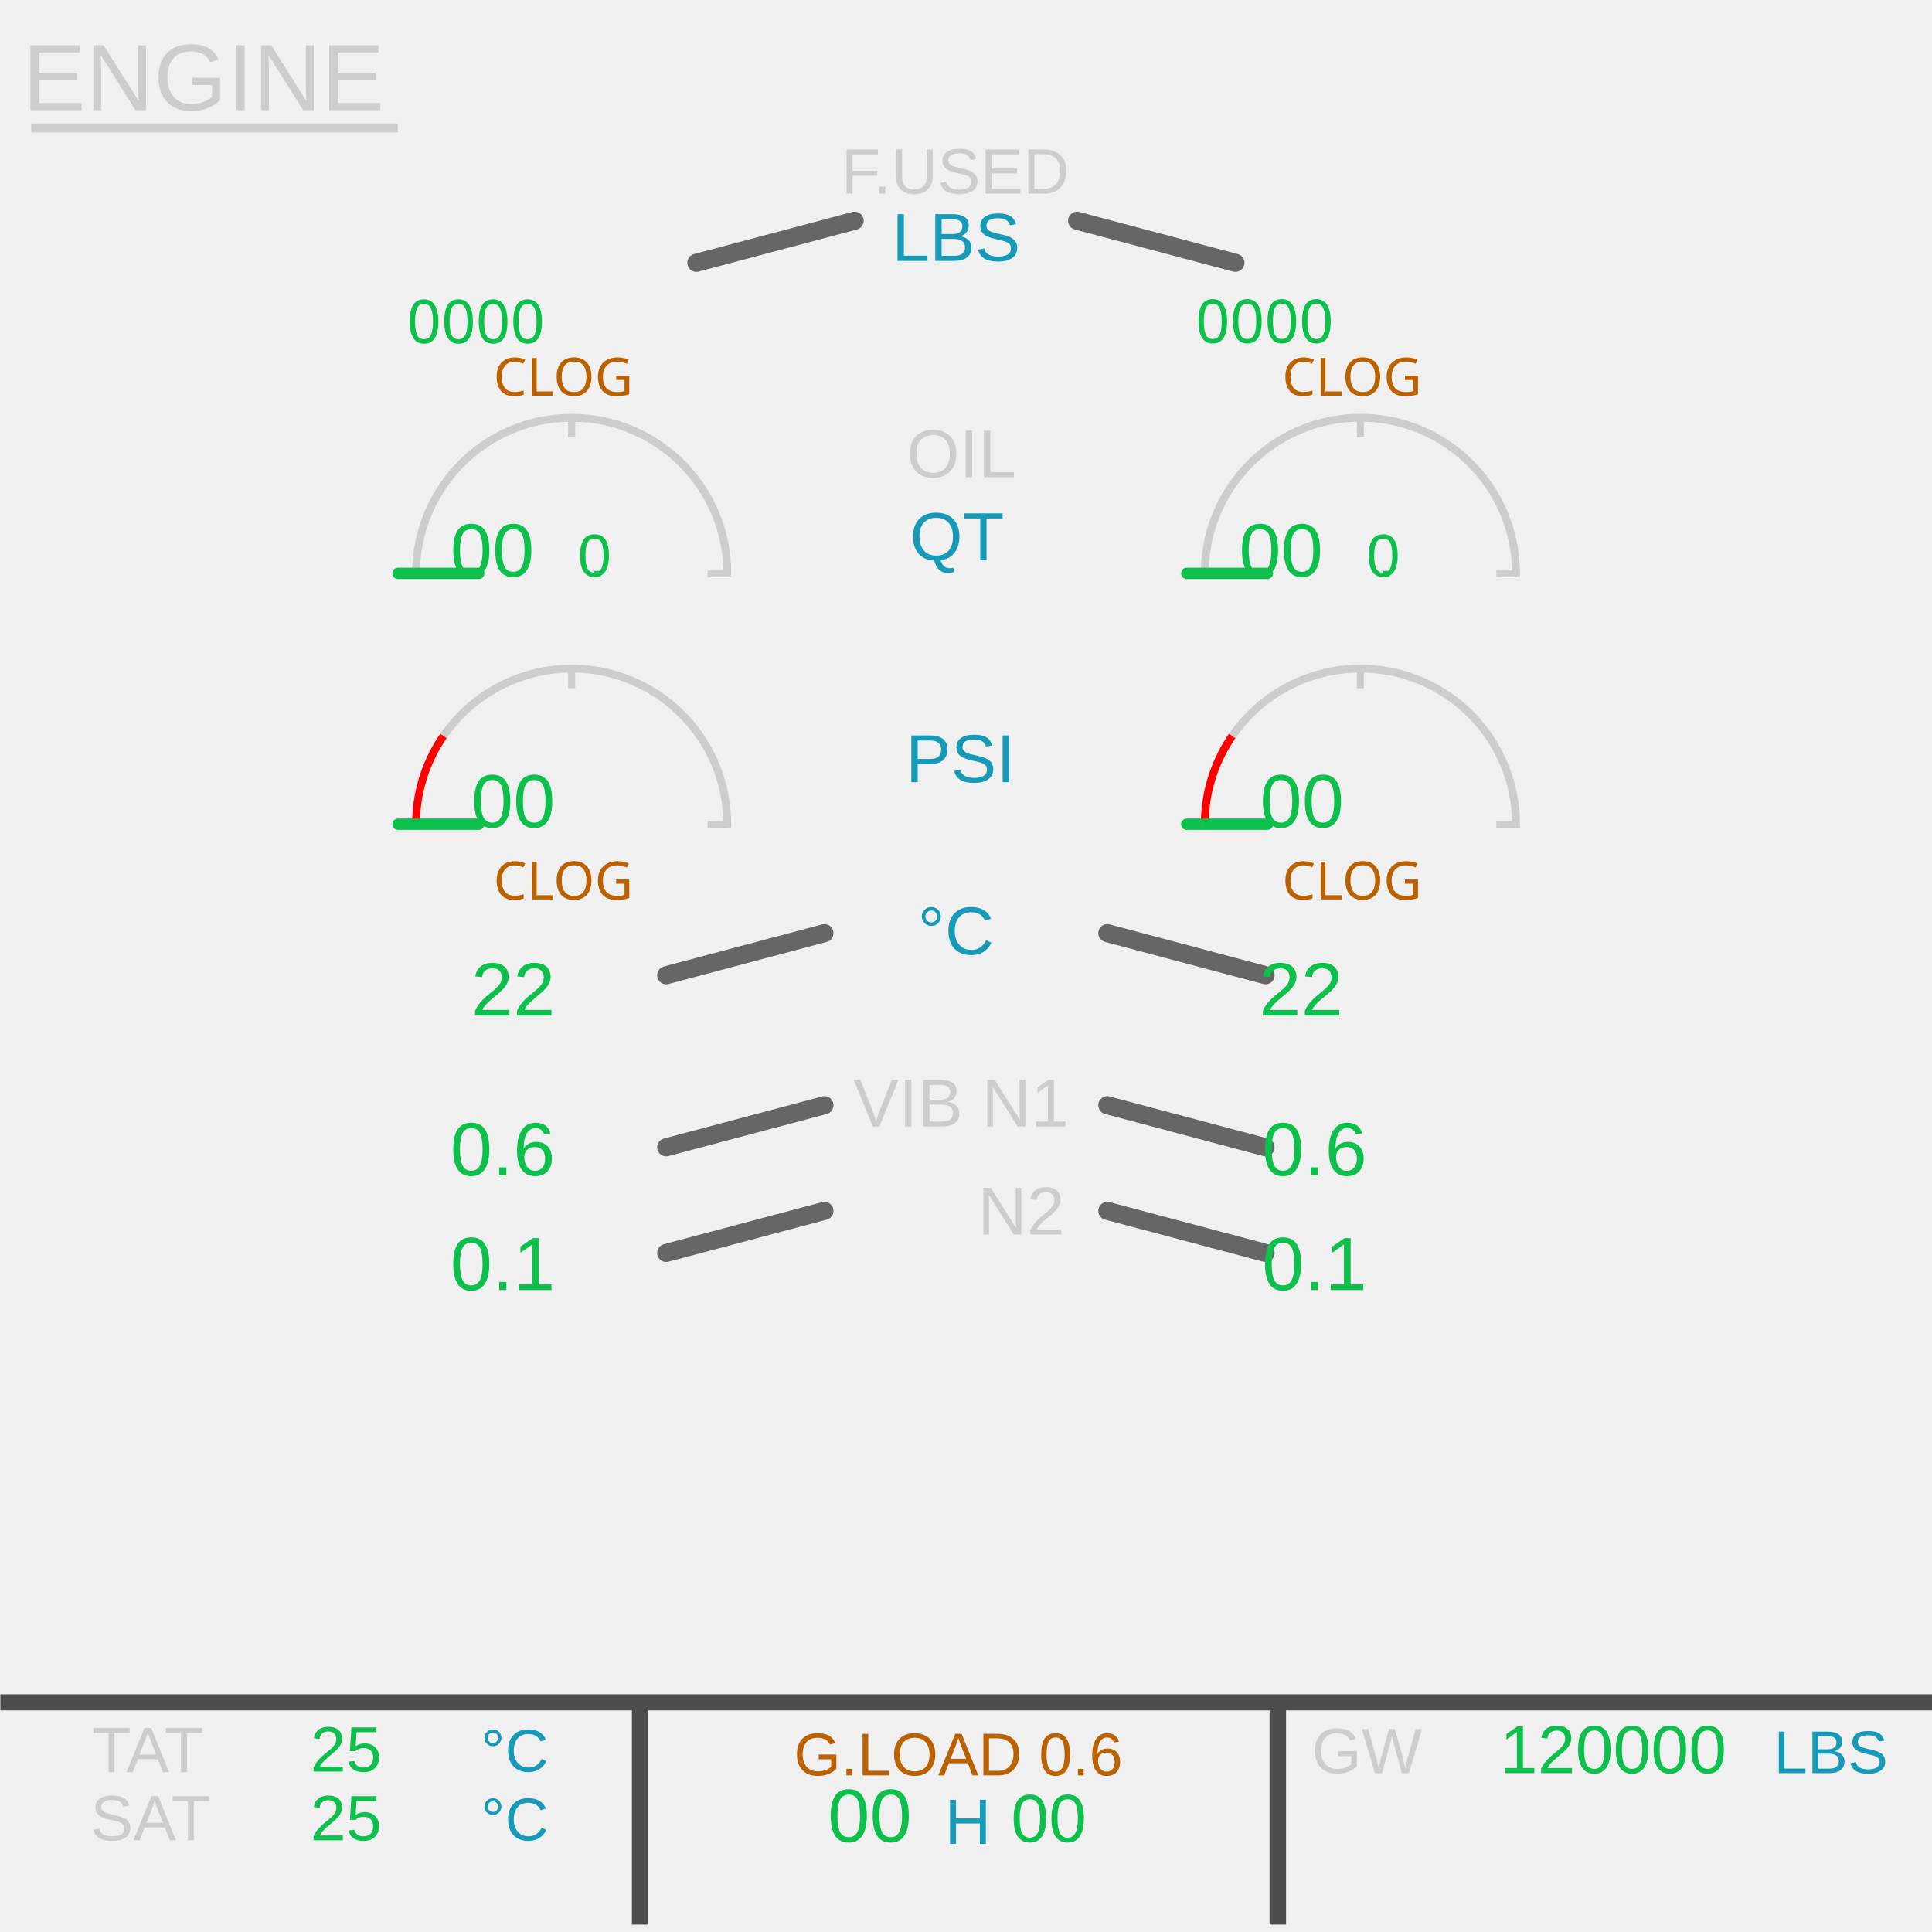
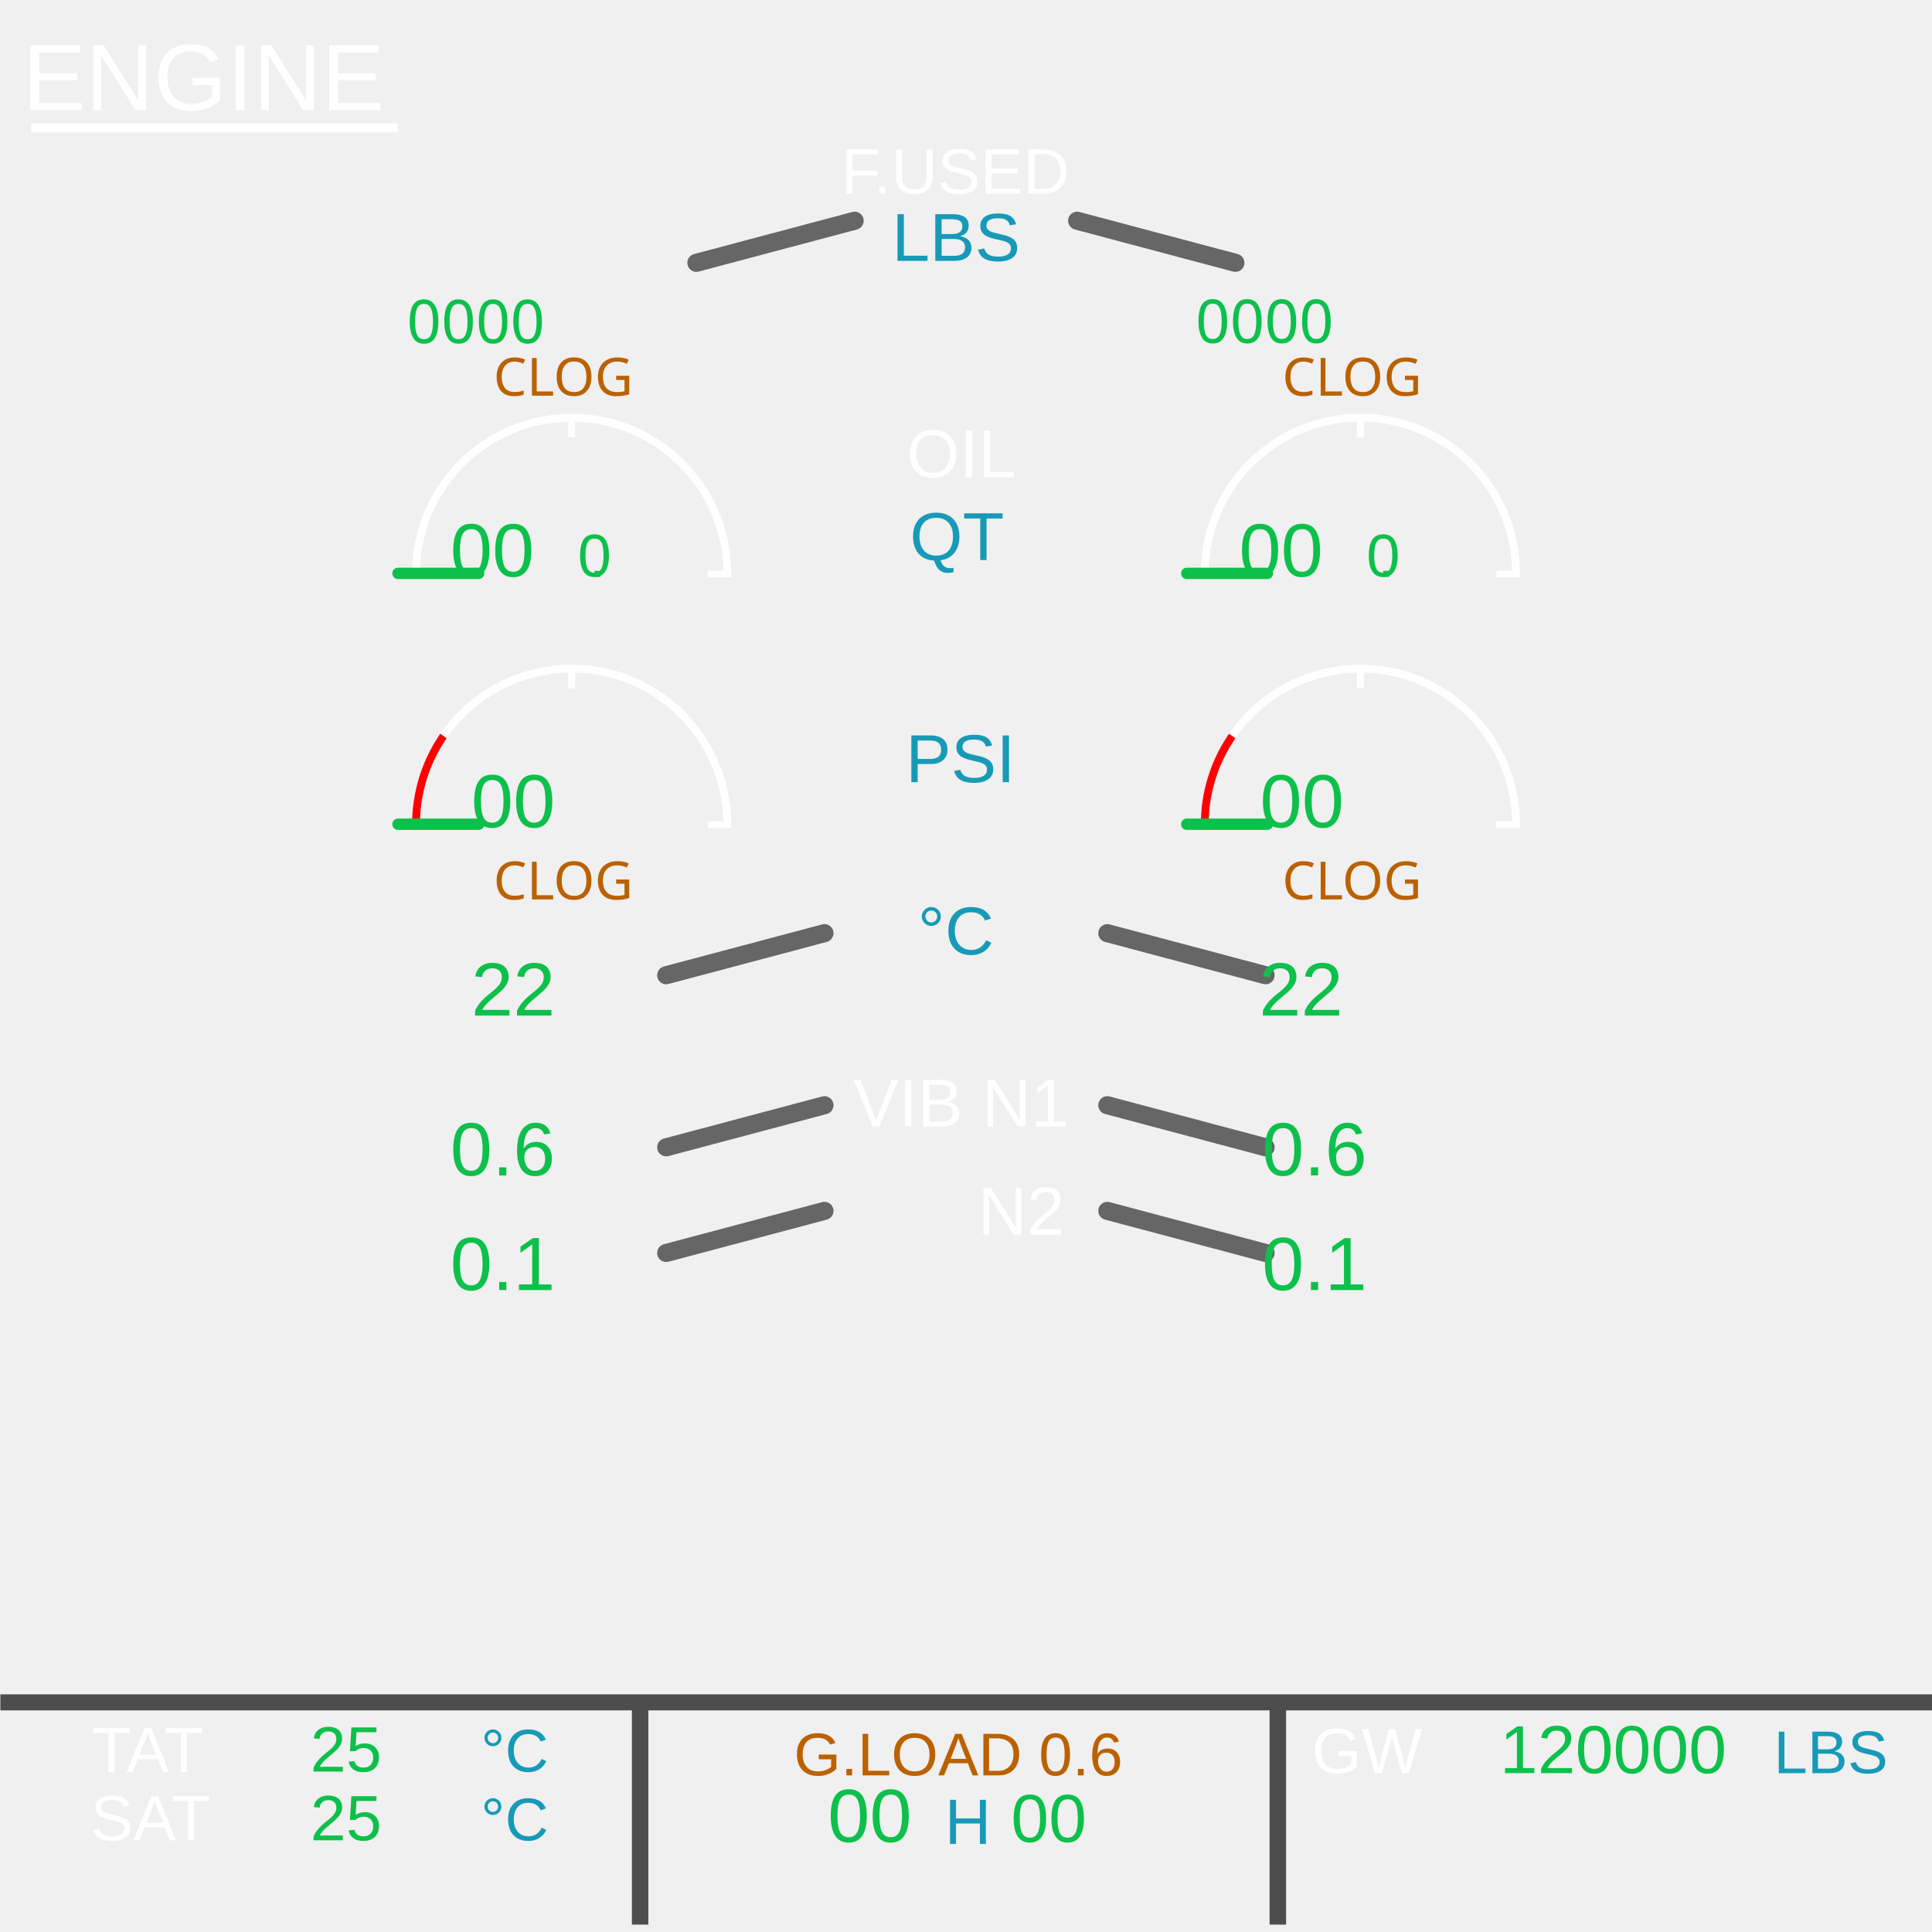
<svg xmlns="http://www.w3.org/2000/svg" width="1024pt" height="1024pt" viewBox="0 0 1024 1024" version="1.1" id="svg2">
  <defs id="defs373" />
  <g id="g913">
    <rect y="898.036" x="0.192" height="8.497" width="1023.902" id="rect3952" style="fill:#4d4d4d;fill-opacity:1" />
    <rect y="902.733" x="334.912" height="117.34" width="8.725" id="rect3956" style="fill:#4d4d4d;fill-opacity:1" />
    <rect style="fill:#4d4d4d;fill-opacity:1" id="rect4168" width="8.725" height="117.34" x="672.912" y="902.733" />
  </g>
  <text xml:space="preserve" style="font-style:normal;font-weight:normal;line-height:0%;font-family:'Liberation Sans';letter-spacing:0px;word-spacing:0px;fill:#179ab7;fill-opacity:1;stroke:none;stroke-width:1px;stroke-linecap:butt;stroke-linejoin:miter;stroke-opacity:1" x="500.752" y="977.318" id="text6232">
    <tspan id="tspan3726-1-4-5-7" x="500.752" y="977.318" style="font-style:normal;font-variant:normal;font-weight:normal;font-stretch:normal;font-size:34px;line-height:1.25;font-family:'Liberation Sans';-inkscape-font-specification:'Liberation Sans';fill:#179ab7;fill-opacity:1">H</tspan>
  </text>
  <text xml:space="preserve" style="font-style:normal;font-weight:normal;line-height:0%;font-family:'Liberation Sans';letter-spacing:0px;word-spacing:0px;fill:#179ab7;fill-opacity:1;stroke:none;stroke-width:1px;stroke-linecap:butt;stroke-linejoin:miter;stroke-opacity:1" x="254.868" y="938.986" id="text6233">
    <tspan id="tspan3726-1-4-5-3" x="254.868" y="938.986" style="font-style:normal;font-variant:normal;font-weight:normal;font-stretch:normal;font-size:32px;line-height:1.25;font-family:'Liberation Sans';-inkscape-font-specification:'Liberation Sans';fill:#179ab7;fill-opacity:1">°C</tspan>
  </text>
  <text xml:space="preserve" style="font-style:normal;font-weight:normal;line-height:0%;font-family:'Liberation Sans';letter-spacing:0px;word-spacing:0px;fill:#179ab7;fill-opacity:1;stroke:none;stroke-width:1px;stroke-linecap:butt;stroke-linejoin:miter;stroke-opacity:1" x="940.18" y="939.824" id="GW-weight-unit">
    <tspan id="tspan3726-1-4-5-7-7" x="940.18" y="939.824" style="font-style:normal;font-variant:normal;font-weight:normal;font-stretch:normal;font-size:32px;line-height:1.25;font-family:'Liberation Sans';-inkscape-font-specification:'Liberation Sans';fill:#179ab7;fill-opacity:1">LBS</tspan>
  </text>
  <text xml:space="preserve" style="font-style:normal;font-weight:normal;line-height:0%;font-family:'Liberation Sans';letter-spacing:0px;word-spacing:0px;fill:#000000;fill-opacity:1;stroke:none;stroke-width:1px;stroke-linecap:butt;stroke-linejoin:miter;stroke-opacity:1" x="695.25" y="939.804" id="text3912">
-     <tspan id="tspan3914" x="695.25" y="939.804" style="font-style:normal;font-variant:normal;font-weight:normal;font-stretch:normal;font-size:34px;line-height:1.25;font-family:'Liberation Sans';-inkscape-font-specification:'Liberation Sans';fill:#cecdce">GW</tspan>
+     <tspan id="tspan3914" x="695.25" y="939.804" style="font-style:normal;font-variant:normal;font-weight:normal;font-stretch:normal;font-size:34px;line-height:1.25;font-family:'Liberation Sans';-inkscape-font-specification:'Liberation Sans';fill:#ffffff">GW</tspan>
  </text>
  <text xml:space="preserve" style="font-style:normal;font-weight:normal;line-height:0%;font-family:'Liberation Sans';letter-spacing:0px;word-spacing:0px;fill:#000000;fill-opacity:1;stroke:none;stroke-width:1px;stroke-linecap:butt;stroke-linejoin:miter;stroke-opacity:1" x="48.732" y="939.298" id="text6235">
-     <tspan id="tspan3914-9" x="48.732" y="939.298" style="font-style:normal;font-variant:normal;font-weight:normal;font-stretch:normal;font-size:34px;line-height:1.25;font-family:'Liberation Sans';-inkscape-font-specification:'Liberation Sans';fill:#cecdce">TAT</tspan>
+     <tspan id="tspan3914-9" x="48.732" y="939.298" style="font-style:normal;font-variant:normal;font-weight:normal;font-stretch:normal;font-size:34px;line-height:1.25;font-family:'Liberation Sans';-inkscape-font-specification:'Liberation Sans';fill:#ffffff">TAT</tspan>
  </text>
  <text xml:space="preserve" style="font-style:normal;font-weight:normal;line-height:0%;font-family:'Liberation Sans';letter-spacing:0px;word-spacing:0px;fill:#000000;fill-opacity:1;stroke:none;stroke-width:1px;stroke-linecap:butt;stroke-linejoin:miter;stroke-opacity:1" x="47.952" y="975.403" id="text6236">
-     <tspan id="tspan3914-9-4" x="47.952" y="975.403" style="font-style:normal;font-variant:normal;font-weight:normal;font-stretch:normal;font-size:34px;line-height:1.25;font-family:'Liberation Sans';-inkscape-font-specification:'Liberation Sans';fill:#cecdce">SAT</tspan>
+     <tspan id="tspan3914-9-4" x="47.952" y="975.403" style="font-style:normal;font-variant:normal;font-weight:normal;font-stretch:normal;font-size:34px;line-height:1.25;font-family:'Liberation Sans';-inkscape-font-specification:'Liberation Sans';fill:#ffffff">SAT</tspan>
  </text>
  <text xml:space="preserve" style="font-style:normal;font-weight:normal;line-height:0%;font-family:'Liberation Sans';text-align:end;letter-spacing:0px;word-spacing:0px;text-anchor:end;fill:#000000;fill-opacity:1;stroke:none;stroke-width:1px;stroke-linecap:butt;stroke-linejoin:miter;stroke-opacity:1" x="212.326" y="938.966" id="TAT">
    <tspan id="tspan5151-5-7-1" x="212.326" y="938.966" style="font-style:normal;font-variant:normal;font-weight:normal;font-stretch:normal;font-size:34px;line-height:1.25;font-family:'Liberation Sans';-inkscape-font-specification:'Liberation Sans';text-align:end;text-anchor:end;fill:#0dc04b">25</tspan>
  </text>
  <text xml:space="preserve" style="font-style:normal;font-weight:normal;line-height:0%;font-family:'Liberation Sans';text-align:end;letter-spacing:0px;word-spacing:0px;text-anchor:end;fill:#000000;fill-opacity:1;stroke:none;stroke-width:1px;stroke-linecap:butt;stroke-linejoin:miter;stroke-opacity:1" x="212.326" y="975.404" id="SAT">
    <tspan id="tspan5151-5-7-1-0" x="212.326" y="975.404" style="font-style:normal;font-variant:normal;font-weight:normal;font-stretch:normal;font-size:34px;line-height:1.25;font-family:'Liberation Sans';-inkscape-font-specification:'Liberation Sans';text-align:end;text-anchor:end;fill:#0dc04b">25</tspan>
  </text>
  <text xml:space="preserve" style="font-style:normal;font-weight:normal;line-height:0%;font-family:'Liberation Sans';text-align:end;letter-spacing:0px;word-spacing:0px;text-anchor:end;fill:#000000;fill-opacity:1;stroke:none;stroke-width:1px;stroke-linecap:butt;stroke-linejoin:miter;stroke-opacity:1" x="925.09" y="939.785" id="GW">
    <tspan id="tspan5151-5-7-1-9" x="925.09" y="939.785" style="font-style:normal;font-variant:normal;font-weight:normal;font-stretch:normal;font-size:36px;line-height:1.25;font-family:'Liberation Sans';-inkscape-font-specification:'Liberation Sans';text-align:end;text-anchor:end;fill:#0dc04b">120000</tspan>
  </text>
  <text id="text4170" y="975.424" x="254.868" style="font-style:normal;font-weight:normal;line-height:0%;font-family:'Liberation Sans';letter-spacing:0px;word-spacing:0px;fill:#179ab7;fill-opacity:1;stroke:none;stroke-width:1px;stroke-linecap:butt;stroke-linejoin:miter;stroke-opacity:1" xml:space="preserve">
    <tspan style="font-style:normal;font-variant:normal;font-weight:normal;font-stretch:normal;font-size:32px;line-height:1.25;font-family:'Liberation Sans';-inkscape-font-specification:'Liberation Sans';fill:#179ab7;fill-opacity:1" y="975.424" x="254.868" id="tspan4172">°C</tspan>
  </text>
  <text id="UTCh" y="976.252" x="465.991" style="font-style:normal;font-weight:normal;line-height:0%;font-family:'Liberation Sans';text-align:center;letter-spacing:0px;word-spacing:0px;text-anchor:middle;fill:#000000;fill-opacity:1;stroke:none;stroke-width:1px;stroke-linecap:butt;stroke-linejoin:miter;stroke-opacity:1" xml:space="preserve">
    <tspan style="font-style:normal;font-variant:normal;font-weight:normal;font-stretch:normal;font-size:40px;line-height:1.25;font-family:'Liberation Sans';-inkscape-font-specification:'Liberation Sans';text-align:center;text-anchor:middle;fill:#0dc04b" y="976.252" x="465.991" id="tspan4176">00</tspan>
  </text>
  <text xml:space="preserve" style="font-style:normal;font-weight:normal;line-height:0%;font-family:'Liberation Sans';text-align:center;letter-spacing:0px;word-spacing:0px;text-anchor:middle;fill:#000000;fill-opacity:1;stroke:none;stroke-width:1px;stroke-linecap:butt;stroke-linejoin:miter;stroke-opacity:1" x="560.885" y="976.252" id="UTCm">
    <tspan id="tspan4180" x="560.885" y="976.252" style="font-style:normal;font-variant:normal;font-weight:normal;font-stretch:normal;font-size:36px;line-height:1.25;font-family:'Liberation Sans';-inkscape-font-specification:'Liberation Sans';text-align:center;text-anchor:middle;fill:#0dc04b">00</tspan>
  </text>
  <text xml:space="preserve" style="font-style:normal;font-weight:normal;line-height:0%;font-family:'Liberation Sans';text-align:center;letter-spacing:0px;word-spacing:0px;text-anchor:middle;fill:#000000;fill-opacity:1;stroke:none;stroke-width:1px;stroke-linecap:butt;stroke-linejoin:miter;stroke-opacity:1" x="512.932" y="940.985" id="GLoad">
    <tspan id="tspan861" x="512.932" y="940.985" style="font-style:normal;font-variant:normal;font-weight:normal;font-stretch:normal;font-size:32px;line-height:1.25;font-family:'Liberation Sans';-inkscape-font-specification:'Liberation Sans';text-align:center;text-anchor:middle;fill:#bb6100;fill-opacity:1">G.LOAD 0.6</tspan>
  </text>
  <text xml:space="preserve" style="font-style:normal;font-weight:normal;line-height:0%;font-family:'Liberation Sans';letter-spacing:0px;word-spacing:0px;fill:#000000;fill-opacity:1;stroke:none;stroke-width:1px;stroke-linecap:butt;stroke-linejoin:miter;stroke-opacity:1" x="112.878" y="58.393" id="PageTitleENG">
-     <tspan id="tspan3716" x="112.878" y="58.393" style="font-style:normal;font-variant:normal;font-weight:normal;font-stretch:normal;font-size:50px;line-height:1.25;font-family:'Liberation Sans';-inkscape-font-specification:'Liberation Sans';text-align:center;text-anchor:middle;fill:#cecdce">ENGINE</tspan>
+     <tspan id="tspan3716" x="112.878" y="58.393" style="font-style:normal;font-variant:normal;font-weight:normal;font-stretch:normal;font-size:50px;line-height:1.25;font-family:'Liberation Sans';-inkscape-font-specification:'Liberation Sans';text-align:center;text-anchor:middle;fill:#ffffff">ENGINE</tspan>
  </text>
-   <rect style="fill:#cecdce;fill-opacity:1" id="PageTitleENG2" width="194.295" height="4.678" x="16.575" y="65.461" />
+   <rect style="fill:#ffffff;fill-opacity:1" id="PageTitleENG2" width="194.295" height="4.678" x="16.575" y="65.461" />
  <text xml:space="preserve" style="font-style:normal;font-weight:normal;line-height:0%;font-family:'Liberation Sans';letter-spacing:0px;word-spacing:0px;fill:#000000;fill-opacity:1;stroke:none;stroke-width:1px;stroke-linecap:butt;stroke-linejoin:miter;stroke-opacity:1" x="511.372" y="102.61" id="text3720">
-     <tspan id="tspan3722" x="511.372" y="102.61" style="font-style:normal;font-variant:normal;font-weight:normal;font-stretch:normal;font-size:34px;line-height:1.25;font-family:'Liberation Sans';-inkscape-font-specification:'Liberation Sans';text-align:center;text-anchor:middle;fill:#cecdce">F.USED</tspan>
+     <tspan id="tspan3722" x="511.372" y="102.61" style="font-style:normal;font-variant:normal;font-weight:normal;font-stretch:normal;font-size:34px;line-height:1.25;font-family:'Liberation Sans';-inkscape-font-specification:'Liberation Sans';text-align:center;text-anchor:middle;fill:#ffffff">F.USED</tspan>
  </text>
  <text xml:space="preserve" style="font-style:normal;font-weight:normal;line-height:0%;font-family:'Liberation Sans';letter-spacing:0px;word-spacing:0px;fill:#179ab7;fill-opacity:1;stroke:none;stroke-width:1px;stroke-linecap:butt;stroke-linejoin:miter;stroke-opacity:1" x="511.772" y="138.278" id="Fused-weight-unit">
    <tspan id="tspan3734" x="511.772" y="138.278" style="font-style:normal;font-variant:normal;font-weight:normal;font-stretch:normal;font-size:36px;line-height:1.25;font-family:'Liberation Sans';-inkscape-font-specification:'Liberation Sans';text-align:center;text-anchor:middle;fill:#179ab7;fill-opacity:1">LBS</tspan>
  </text>
  <text xml:space="preserve" style="font-style:normal;font-weight:normal;line-height:0%;font-family:'Liberation Sans';letter-spacing:0px;word-spacing:0px;fill:#179ab7;fill-opacity:1;stroke:none;stroke-width:1px;stroke-linecap:butt;stroke-linejoin:miter;stroke-opacity:1" x="486.434" y="505.889" id="text4945">
    <tspan id="tspan3726-1-4-5-3-5" x="486.434" y="505.889" style="font-style:normal;font-variant:normal;font-weight:normal;font-stretch:normal;font-size:36px;line-height:1.25;font-family:'Liberation Sans';-inkscape-font-specification:'Liberation Sans';fill:#179ab7;fill-opacity:1">°C</tspan>
  </text>
  <text xml:space="preserve" style="font-style:normal;font-weight:normal;line-height:0%;font-family:'Liberation Sans';letter-spacing:0px;word-spacing:0px;fill:#16699a;fill-opacity:1;stroke:none;stroke-width:1px;stroke-linecap:butt;stroke-linejoin:miter;stroke-opacity:1" x="514.361" y="597.088" id="text5432">
-     <tspan id="tspan3726-1-4-5-3-5-2" x="514.361" y="597.088" style="font-style:normal;font-variant:normal;font-weight:normal;font-stretch:normal;font-size:36px;line-height:1.25;font-family:'Liberation Sans';-inkscape-font-specification:'Liberation Sans';text-align:center;text-anchor:middle;fill:#cecdce">VIB N1</tspan>
+     <tspan id="tspan3726-1-4-5-3-5-2" x="514.361" y="597.088" style="font-style:normal;font-variant:normal;font-weight:normal;font-stretch:normal;font-size:36px;line-height:1.25;font-family:'Liberation Sans';-inkscape-font-specification:'Liberation Sans';text-align:center;text-anchor:middle;fill:#ffffff">VIB N1</tspan>
  </text>
  <text xml:space="preserve" style="font-style:normal;font-weight:normal;line-height:0%;font-family:'Liberation Sans';text-align:end;letter-spacing:0px;word-spacing:0px;text-anchor:end;fill:#000000;fill-opacity:1;stroke:none;stroke-width:1px;stroke-linecap:butt;stroke-linejoin:miter;stroke-opacity:1" x="546.273" y="654.329" id="text4425">
-     <tspan id="tspan4427" x="546.273" y="654.329" style="font-size:36px;line-height:1.25;text-align:center;text-anchor:middle;fill:#cecdce">N2</tspan>
+     <tspan id="tspan4427" x="546.273" y="654.329" style="font-size:36px;line-height:1.25;text-align:center;text-anchor:middle;fill:#ffffff">N2</tspan>
  </text>
  <text xml:space="preserve" style="font-style:normal;font-weight:normal;line-height:0%;font-family:'Liberation Sans';letter-spacing:0px;word-spacing:0px;fill:#179ab7;fill-opacity:1;stroke:none;stroke-width:1px;stroke-linecap:butt;stroke-linejoin:miter;stroke-opacity:1" x="480.076" y="414.577" id="text5112">
    <tspan id="tspan3726-1-4-5-3-5-9" x="480.076" y="414.577" style="font-style:normal;font-variant:normal;font-weight:normal;font-stretch:normal;font-size:36px;line-height:1.25;font-family:'Liberation Sans';-inkscape-font-specification:'Liberation Sans';fill:#179ab7;fill-opacity:1">PSI</tspan>
  </text>
  <text xml:space="preserve" style="font-style:normal;font-weight:normal;line-height:0%;font-family:'Liberation Sans';letter-spacing:0px;word-spacing:0px;fill:#179ab7;fill-opacity:1;stroke:none;stroke-width:1px;stroke-linecap:butt;stroke-linejoin:miter;stroke-opacity:1" x="482.232" y="296.856" id="Fused-oil-unit">
    <tspan id="tspan3726-1-4-5-3-5-9-4" x="482.232" y="296.856" style="font-style:normal;font-variant:normal;font-weight:normal;font-stretch:normal;font-size:36px;line-height:1.25;font-family:'Liberation Sans';-inkscape-font-specification:'Liberation Sans';fill:#179ab7;fill-opacity:1">QT</tspan>
  </text>
  <text xml:space="preserve" style="font-style:normal;font-weight:normal;line-height:0%;font-family:'Liberation Sans';text-align:center;letter-spacing:0px;word-spacing:0px;text-anchor:middle;fill:#000000;fill-opacity:1;stroke:none;stroke-width:1px;stroke-linecap:butt;stroke-linejoin:miter;stroke-opacity:1" x="500" y="284" id="text4476">
    <tspan id="tspan4478" x="504.438" y="284" style="font-size:32px;line-height:1.25"> </tspan>
  </text>
  <text xml:space="preserve" style="font-style:normal;font-weight:normal;line-height:0%;font-family:'Liberation Sans';letter-spacing:0px;word-spacing:0px;fill:#16699a;fill-opacity:1;stroke:none;stroke-width:1px;stroke-linecap:butt;stroke-linejoin:miter;stroke-opacity:1" x="480.577" y="252.976" id="text5116">
-     <tspan id="tspan3726-1-4-5-3-5-9-4-4" x="480.577" y="252.976" style="font-style:normal;font-variant:normal;font-weight:normal;font-stretch:normal;font-size:36px;line-height:1.25;font-family:'Liberation Sans';-inkscape-font-specification:'Liberation Sans';fill:#cecdce">OIL</tspan>
+     <tspan id="tspan3726-1-4-5-3-5-9-4-4" x="480.577" y="252.976" style="font-style:normal;font-variant:normal;font-weight:normal;font-stretch:normal;font-size:36px;line-height:1.25;font-family:'Liberation Sans';-inkscape-font-specification:'Liberation Sans';fill:#ffffff">OIL</tspan>
  </text>
  <text xml:space="preserve" style="font-style:normal;font-weight:normal;line-height:0%;font-family:'Liberation Sans';text-align:end;letter-spacing:0px;word-spacing:0px;text-anchor:end;fill:#000000;fill-opacity:1;stroke:none;stroke-width:1px;stroke-linecap:butt;stroke-linejoin:miter;stroke-opacity:1;font-size:40px" x="316.509" y="305.543" id="OilQT1">
    <tspan id="tspan5151-5" x="316.509" y="305.543" style="font-style:normal;font-variant:normal;font-weight:normal;font-stretch:normal;line-height:1.25;font-family:'Liberation Sans';-inkscape-font-specification:'Liberation Sans';text-align:end;text-anchor:end;fill:#0dc04b;font-size:40px">00</tspan>
  </text>
  <text id="OilQT1-decimal" y="305.543" x="328.44" style="font-style:normal;font-weight:normal;line-height:0%;font-family:'Liberation Sans';text-align:end;letter-spacing:0px;word-spacing:0px;text-anchor:end;fill:#000000;fill-opacity:1;stroke:none;stroke-width:1px;stroke-linecap:butt;stroke-linejoin:miter;stroke-opacity:1;font-size:32px" xml:space="preserve">
    <tspan style="font-style:normal;font-variant:normal;font-weight:normal;font-stretch:normal;line-height:1.25;font-family:'Liberation Sans';-inkscape-font-specification:'Liberation Sans';text-align:center;text-anchor:middle;fill:#0dc04b;font-size:32px" y="305.543" x="328.44" id="tspan4640">0</tspan>
  </text>
  <rect style="color:#000000;clip-rule:nonzero;display:inline;overflow:visible;visibility:visible;opacity:1;isolation:auto;mix-blend-mode:normal;color-interpolation:sRGB;color-interpolation-filters:linearRGB;solid-color:#000000;solid-opacity:1;fill:#0dc04b;fill-opacity:1;fill-rule:nonzero;stroke:none;stroke-width:6.25;stroke-linecap:butt;stroke-linejoin:miter;stroke-miterlimit:4;stroke-dasharray:none;stroke-dashoffset:0;stroke-opacity:1;color-rendering:auto;image-rendering:auto;shape-rendering:auto;text-rendering:auto;enable-background:accumulate" id="rect4642" width="3.2" height="3.2" x="315.074" y="302.57" />
  <text xml:space="preserve" style="font-style:normal;font-weight:normal;line-height:0%;font-family:'Liberation Sans';text-align:end;letter-spacing:0px;word-spacing:0px;text-anchor:end;fill:#000000;fill-opacity:1;stroke:none;stroke-width:1px;stroke-linecap:butt;stroke-linejoin:miter;stroke-opacity:1;font-size:40px" x="327.609" y="438.507" id="OilPSI1">
    <tspan id="tspan5151-5-8" x="327.609" y="438.507" style="font-style:normal;font-variant:normal;font-weight:normal;font-stretch:normal;line-height:1.25;font-family:'Liberation Sans';-inkscape-font-specification:'Liberation Sans';text-align:end;text-anchor:end;fill:#0dc04b;font-size:40px">00</tspan>
  </text>
  <text id="OilQT2" y="305.543" x="734.554" style="font-style:normal;font-weight:normal;line-height:0%;font-family:'Liberation Sans';text-align:end;letter-spacing:0px;word-spacing:0px;text-anchor:end;fill:#000000;fill-opacity:1;stroke:none;stroke-width:1px;stroke-linecap:butt;stroke-linejoin:miter;stroke-opacity:1;font-size:40px" xml:space="preserve">
    <tspan style="font-style:normal;font-variant:normal;font-weight:normal;font-stretch:normal;line-height:1.25;font-family:'Liberation Sans';-inkscape-font-specification:'Liberation Sans';text-align:end;text-anchor:end;fill:#0dc04b;font-size:40px" y="305.543" x="734.554" id="tspan4799">00</tspan>
  </text>
  <text xml:space="preserve" style="font-style:normal;font-weight:normal;line-height:0%;font-family:'Liberation Sans';text-align:end;letter-spacing:0px;word-spacing:0px;text-anchor:end;fill:#000000;fill-opacity:1;stroke:none;stroke-width:1px;stroke-linecap:butt;stroke-linejoin:miter;stroke-opacity:1;font-size:32px" x="746.484" y="305.543" id="OilQT2-decimal">
    <tspan id="tspan4803" x="746.484" y="305.543" style="font-style:normal;font-variant:normal;font-weight:normal;font-stretch:normal;line-height:1.25;font-family:'Liberation Sans';-inkscape-font-specification:'Liberation Sans';text-align:center;text-anchor:middle;fill:#0dc04b;font-size:32px">0</tspan>
  </text>
  <rect y="302.57" x="733.118" height="3.2" width="3.2" id="rect4805" style="color:#000000;clip-rule:nonzero;display:inline;overflow:visible;visibility:visible;opacity:1;isolation:auto;mix-blend-mode:normal;color-interpolation:sRGB;color-interpolation-filters:linearRGB;solid-color:#000000;solid-opacity:1;fill:#0dc04b;fill-opacity:1;fill-rule:nonzero;stroke:none;stroke-width:6.25;stroke-linecap:butt;stroke-linejoin:miter;stroke-miterlimit:4;stroke-dasharray:none;stroke-dashoffset:0;stroke-opacity:1;color-rendering:auto;image-rendering:auto;shape-rendering:auto;text-rendering:auto;enable-background:accumulate" />
  <text id="OilPSI2" y="438.507" x="745.653" style="font-style:normal;font-weight:normal;line-height:0%;font-family:'Liberation Sans';text-align:end;letter-spacing:0px;word-spacing:0px;text-anchor:end;fill:#000000;fill-opacity:1;stroke:none;stroke-width:1px;stroke-linecap:butt;stroke-linejoin:miter;stroke-opacity:1;font-size:40px" xml:space="preserve">
    <tspan style="font-style:normal;font-variant:normal;font-weight:normal;font-stretch:normal;line-height:1.25;font-family:'Liberation Sans';-inkscape-font-specification:'Liberation Sans';text-align:end;text-anchor:end;fill:#0dc04b;font-size:40px" y="438.507" x="745.653" id="tspan4809">00</tspan>
  </text>
  <path style="fill:#999999;fill-opacity:1;fill-rule:evenodd;stroke:#666666;stroke-width:9.6;stroke-linecap:round;stroke-linejoin:miter;stroke-miterlimit:4;stroke-dasharray:none;stroke-opacity:1" d="m 369.11,139.292 83.863,-22.293" id="path4228" />
  <path id="path4230" d="m 654.781,139.292 -83.863,-22.293" style="fill:#999999;fill-opacity:1;fill-rule:evenodd;stroke:#666666;stroke-width:9.6;stroke-linecap:round;stroke-linejoin:miter;stroke-miterlimit:4;stroke-dasharray:none;stroke-opacity:1" />
  <path id="path4232" d="m 353.11,608.092 83.863,-22.293" style="fill:#999999;fill-opacity:1;fill-rule:evenodd;stroke:#666666;stroke-width:9.6;stroke-linecap:round;stroke-linejoin:miter;stroke-miterlimit:4;stroke-dasharray:none;stroke-opacity:1" />
  <path style="fill:#999999;fill-opacity:1;fill-rule:evenodd;stroke:#666666;stroke-width:9.6;stroke-linecap:round;stroke-linejoin:miter;stroke-miterlimit:4;stroke-dasharray:none;stroke-opacity:1" d="m 670.781,608.092 -83.863,-22.293" id="path4234" />
  <path style="fill:#999999;fill-opacity:1;fill-rule:evenodd;stroke:#666666;stroke-width:9.6;stroke-linecap:round;stroke-linejoin:miter;stroke-miterlimit:4;stroke-dasharray:none;stroke-opacity:1" d="m 353.11,664.092 83.863,-22.293" id="path4236" />
  <path id="path4238" d="m 670.781,664.092 -83.863,-22.293" style="fill:#999999;fill-opacity:1;fill-rule:evenodd;stroke:#666666;stroke-width:9.6;stroke-linecap:round;stroke-linejoin:miter;stroke-miterlimit:4;stroke-dasharray:none;stroke-opacity:1" />
  <path id="path4240" d="m 353.11,516.892 83.863,-22.293" style="fill:#999999;fill-opacity:1;fill-rule:evenodd;stroke:#666666;stroke-width:9.6;stroke-linecap:round;stroke-linejoin:miter;stroke-miterlimit:4;stroke-dasharray:none;stroke-opacity:1" />
  <path style="fill:#999999;fill-opacity:1;fill-rule:evenodd;stroke:#666666;stroke-width:9.6;stroke-linecap:round;stroke-linejoin:miter;stroke-miterlimit:4;stroke-dasharray:none;stroke-opacity:1" d="m 670.781,516.892 -83.863,-22.293" id="path4242" />
-   <path style="fill:none;fill-opacity:1;fill-rule:nonzero;stroke:#cecdce;stroke-width:4.153;stroke-linecap:square;stroke-linejoin:miter;stroke-miterlimit:4;stroke-dasharray:none;stroke-opacity:1;paint-order:fill markers stroke" d="m 220.508,303.896 c 0,-45.553 36.928,-82.482 82.482,-82.482 45.553,0 82.482,36.928 82.482,82.482" id="OilQT1-scale" />
-   <g id="OilQT1-scaletick" transform="matrix(1.0382,0,0,1.0382,-21.39304,-49.17481)" style="stroke:#cecdce;stroke-opacity:1">
-     <path id="path4328" d="m 312.448,261.185 0,9.476" style="fill:none;stroke:#cecdce;stroke-width:3.6;stroke-linecap:butt;stroke-linejoin:miter;stroke-miterlimit:4;stroke-dasharray:none;stroke-opacity:1" />
-     <path style="fill:none;stroke:#cecdce;stroke-width:3.6;stroke-linecap:butt;stroke-linejoin:miter;stroke-miterlimit:4;stroke-dasharray:none;stroke-opacity:1" d="m 233.556,340.277 9.476,0" id="path4336" />
-     <path style="fill:none;stroke:#cecdce;stroke-width:3.468;stroke-linecap:butt;stroke-linejoin:miter;stroke-miterlimit:4;stroke-dasharray:none;stroke-opacity:1" d="m 391.339,340.344 -9.476,0" id="path4338" />
+   <path style="fill:none;fill-opacity:1;fill-rule:nonzero;stroke:#ffffff;stroke-width:4.153;stroke-linecap:square;stroke-linejoin:miter;stroke-miterlimit:4;stroke-dasharray:none;stroke-opacity:1;paint-order:fill markers stroke" d="m 220.508,303.896 c 0,-45.553 36.928,-82.482 82.482,-82.482 45.553,0 82.482,36.928 82.482,82.482" id="OilQT1-scale" />
+   <g id="OilQT1-scaletick" transform="matrix(1.0382,0,0,1.0382,-21.39304,-49.17481)" style="stroke:#ffffff;stroke-opacity:1">
+     <path id="path4328" d="m 312.448,261.185 0,9.476" style="fill:none;stroke:#ffffff;stroke-width:3.6;stroke-linecap:butt;stroke-linejoin:miter;stroke-miterlimit:4;stroke-dasharray:none;stroke-opacity:1" />
+     <path style="fill:none;stroke:#ffffff;stroke-width:3.6;stroke-linecap:butt;stroke-linejoin:miter;stroke-miterlimit:4;stroke-dasharray:none;stroke-opacity:1" d="m 233.556,340.277 9.476,0" id="path4336" />
+     <path style="fill:none;stroke:#ffffff;stroke-width:3.468;stroke-linecap:butt;stroke-linejoin:miter;stroke-miterlimit:4;stroke-dasharray:none;stroke-opacity:1" d="m 391.339,340.344 -9.476,0" id="path4338" />
  </g>
  <path id="OilQT1-needle" d="m 210.935,303.897 42.779,0" style="fill:#001104;fill-opacity:0.329;stroke:#0dc04b;stroke-width:6;stroke-linecap:round;stroke-linejoin:miter;stroke-miterlimit:4;stroke-dasharray:none;stroke-opacity:1" />
-   <path style="fill:none;fill-opacity:1;fill-rule:nonzero;stroke:#cecdce;stroke-width:4.153;stroke-linecap:square;stroke-linejoin:miter;stroke-miterlimit:4;stroke-dasharray:none;stroke-opacity:1;paint-order:fill markers stroke" d="m 638.556,303.896 c 0,-45.553 36.928,-82.482 82.482,-82.482 45.553,0 82.482,36.928 82.482,82.482" id="OilQT2-scale" />
-   <g style="stroke:#cecdce;stroke-opacity:1" transform="matrix(1.0382,0,0,1.0382,396.6542,-49.17481)" id="OilQT2-scaletick">
-     <path style="fill:none;stroke:#cecdce;stroke-width:3.6;stroke-linecap:butt;stroke-linejoin:miter;stroke-miterlimit:4;stroke-dasharray:none;stroke-opacity:1" d="m 312.448,261.185 0,9.476" id="path4224" />
-     <path id="path4226" d="m 233.556,340.277 9.476,0" style="fill:none;stroke:#cecdce;stroke-width:3.6;stroke-linecap:butt;stroke-linejoin:miter;stroke-miterlimit:4;stroke-dasharray:none;stroke-opacity:1" />
-     <path id="path4229" d="m 391.339,340.344 -9.476,0" style="fill:none;stroke:#cecdce;stroke-width:3.468;stroke-linecap:butt;stroke-linejoin:miter;stroke-miterlimit:4;stroke-dasharray:none;stroke-opacity:1" />
+   <path style="fill:none;fill-opacity:1;fill-rule:nonzero;stroke:#ffffff;stroke-width:4.153;stroke-linecap:square;stroke-linejoin:miter;stroke-miterlimit:4;stroke-dasharray:none;stroke-opacity:1;paint-order:fill markers stroke" d="m 638.556,303.896 c 0,-45.553 36.928,-82.482 82.482,-82.482 45.553,0 82.482,36.928 82.482,82.482" id="OilQT2-scale" />
+   <g style="stroke:#ffffff;stroke-opacity:1" transform="matrix(1.0382,0,0,1.0382,396.6542,-49.17481)" id="OilQT2-scaletick">
+     <path style="fill:none;stroke:#ffffff;stroke-width:3.6;stroke-linecap:butt;stroke-linejoin:miter;stroke-miterlimit:4;stroke-dasharray:none;stroke-opacity:1" d="m 312.448,261.185 0,9.476" id="path4224" />
+     <path id="path4226" d="m 233.556,340.277 9.476,0" style="fill:none;stroke:#ffffff;stroke-width:3.6;stroke-linecap:butt;stroke-linejoin:miter;stroke-miterlimit:4;stroke-dasharray:none;stroke-opacity:1" />
+     <path id="path4229" d="m 391.339,340.344 -9.476,0" style="fill:none;stroke:#ffffff;stroke-width:3.468;stroke-linecap:butt;stroke-linejoin:miter;stroke-miterlimit:4;stroke-dasharray:none;stroke-opacity:1" />
  </g>
  <path style="fill:#001104;fill-opacity:0.329;stroke:#0dc04b;stroke-width:6;stroke-linecap:round;stroke-linejoin:miter;stroke-miterlimit:4;stroke-dasharray:none;stroke-opacity:1" d="m 628.982,303.897 42.779,0" id="OilQT2-needle" />
  <path style="fill:none;fill-opacity:1;fill-rule:nonzero;stroke:#ff0000;stroke-width:4.153;stroke-linecap:square;stroke-linejoin:miter;stroke-miterlimit:4;stroke-dasharray:none;stroke-opacity:1;paint-order:fill markers stroke" d="m 220.508,436.86 c 0,-16.037 4.675,-31.725 13.452,-45.146" id="OilPSI1-scale2" />
-   <path style="fill:none;fill-opacity:1;fill-rule:nonzero;stroke:#cecdce;stroke-width:4.153;stroke-linecap:square;stroke-linejoin:miter;stroke-miterlimit:4;stroke-dasharray:none;stroke-opacity:1;paint-order:fill markers stroke" d="m 236.261,388.379 c 21.003,-28.909 58.233,-41.005 92.217,-29.963 33.984,11.042 56.993,42.712 56.993,78.445" id="OilPSI1-scale" />
-   <g style="stroke:#cecdce;stroke-opacity:1" transform="matrix(1.0382,0,0,1.0382,-21.39304,83.78922)" id="OilPSI1-scaletick">
-     <path style="fill:none;stroke:#cecdce;stroke-width:3.6;stroke-linecap:butt;stroke-linejoin:miter;stroke-miterlimit:4;stroke-dasharray:none;stroke-opacity:1" d="m 312.448,261.185 0,9.476" id="path4237" />
+   <path style="fill:none;fill-opacity:1;fill-rule:nonzero;stroke:#ffffff;stroke-width:4.153;stroke-linecap:square;stroke-linejoin:miter;stroke-miterlimit:4;stroke-dasharray:none;stroke-opacity:1;paint-order:fill markers stroke" d="m 236.261,388.379 c 21.003,-28.909 58.233,-41.005 92.217,-29.963 33.984,11.042 56.993,42.712 56.993,78.445" id="OilPSI1-scale" />
+   <g style="stroke:#ffffff;stroke-opacity:1" transform="matrix(1.0382,0,0,1.0382,-21.39304,83.78922)" id="OilPSI1-scaletick">
+     <path style="fill:none;stroke:#ffffff;stroke-width:3.6;stroke-linecap:butt;stroke-linejoin:miter;stroke-miterlimit:4;stroke-dasharray:none;stroke-opacity:1" d="m 312.448,261.185 0,9.476" id="path4237" />
    <path id="path4239" d="m 233.556,340.277 9.476,0" style="fill:none;stroke:#ff0000;stroke-width:3.6;stroke-linecap:butt;stroke-linejoin:miter;stroke-miterlimit:4;stroke-dasharray:none;stroke-opacity:1" />
-     <path id="path4241" d="m 391.339,340.344 -9.476,0" style="fill:none;stroke:#cecdce;stroke-width:3.468;stroke-linecap:butt;stroke-linejoin:miter;stroke-miterlimit:4;stroke-dasharray:none;stroke-opacity:1" />
+     <path id="path4241" d="m 391.339,340.344 -9.476,0" style="fill:none;stroke:#ffffff;stroke-width:3.468;stroke-linecap:butt;stroke-linejoin:miter;stroke-miterlimit:4;stroke-dasharray:none;stroke-opacity:1" />
  </g>
  <path style="fill:#001104;fill-opacity:0.329;stroke:#0dc04b;stroke-width:6;stroke-linecap:round;stroke-linejoin:miter;stroke-miterlimit:4;stroke-dasharray:none;stroke-opacity:1" d="m 210.935,436.861 42.779,0" id="OilPSI1-needle" />
  <path style="fill:none;fill-opacity:1;fill-rule:nonzero;stroke:#ff0000;stroke-width:4.153;stroke-linecap:square;stroke-linejoin:miter;stroke-miterlimit:4;stroke-dasharray:none;stroke-opacity:1;paint-order:fill markers stroke" d="m 638.556,436.86 c 0,-16.037 4.675,-31.725 13.452,-45.146" id="OilPSI2-scale2" />
-   <path style="fill:none;fill-opacity:1;fill-rule:nonzero;stroke:#cecdce;stroke-width:4.153;stroke-linecap:square;stroke-linejoin:miter;stroke-miterlimit:4;stroke-dasharray:none;stroke-opacity:1;paint-order:fill markers stroke" d="m 654.308,388.379 c 21.003,-28.909 58.233,-41.005 92.217,-29.963 33.984,11.042 56.993,42.712 56.993,78.445" id="OilPSI2-scale" />
-   <g id="OilPSI2-scaletick" transform="matrix(1.0382,0,0,1.0382,396.6542,83.78922)" style="stroke:#cecdce;stroke-opacity:1">
-     <path id="path4255" d="m 312.448,261.185 0,9.476" style="fill:none;stroke:#cecdce;stroke-width:3.6;stroke-linecap:butt;stroke-linejoin:miter;stroke-miterlimit:4;stroke-dasharray:none;stroke-opacity:1" />
+   <path style="fill:none;fill-opacity:1;fill-rule:nonzero;stroke:#ffffff;stroke-width:4.153;stroke-linecap:square;stroke-linejoin:miter;stroke-miterlimit:4;stroke-dasharray:none;stroke-opacity:1;paint-order:fill markers stroke" d="m 654.308,388.379 c 21.003,-28.909 58.233,-41.005 92.217,-29.963 33.984,11.042 56.993,42.712 56.993,78.445" id="OilPSI2-scale" />
+   <g id="OilPSI2-scaletick" transform="matrix(1.0382,0,0,1.0382,396.6542,83.78922)" style="stroke:#ffffff;stroke-opacity:1">
+     <path id="path4255" d="m 312.448,261.185 0,9.476" style="fill:none;stroke:#ffffff;stroke-width:3.6;stroke-linecap:butt;stroke-linejoin:miter;stroke-miterlimit:4;stroke-dasharray:none;stroke-opacity:1" />
    <path style="fill:none;stroke:#ff0000;stroke-width:3.6;stroke-linecap:butt;stroke-linejoin:miter;stroke-miterlimit:4;stroke-dasharray:none;stroke-opacity:1" d="m 233.556,340.277 9.476,0" id="path4257" />
-     <path style="fill:none;stroke:#cecdce;stroke-width:3.468;stroke-linecap:butt;stroke-linejoin:miter;stroke-miterlimit:4;stroke-dasharray:none;stroke-opacity:1" d="m 391.339,340.344 -9.476,0" id="path4259" />
+     <path style="fill:none;stroke:#ffffff;stroke-width:3.468;stroke-linecap:butt;stroke-linejoin:miter;stroke-miterlimit:4;stroke-dasharray:none;stroke-opacity:1" d="m 391.339,340.344 -9.476,0" id="path4259" />
  </g>
  <path id="OilPSI2-needle" d="m 628.982,436.861 42.779,0" style="fill:#001104;fill-opacity:0.329;stroke:#0dc04b;stroke-width:6;stroke-linecap:round;stroke-linejoin:miter;stroke-miterlimit:4;stroke-dasharray:none;stroke-opacity:1" />
  <text xml:space="preserve" style="font-style:normal;font-weight:normal;font-size:32px;line-height:0%;font-family:sans-serif;letter-spacing:0px;word-spacing:0px;fill:#0dc04b;fill-opacity:1;stroke:none;stroke-width:0.75;text-anchor:middle;text-align:center" x="303.253" y="181.873" id="FUEL-used-1" transform="scale(1.000002)">
    <tspan id="tspan5830-5-2" x="264.691" y="181.873" style="font-size:32px;line-height:1.25;fill:#0dc04b;fill-opacity:1;stroke-width:0.75;text-anchor:middle;text-align:center">0000</tspan>
  </text>
  <text xml:space="preserve" style="font-style:normal;font-weight:normal;font-size:32px;line-height:0%;font-family:sans-serif;letter-spacing:0px;word-spacing:0px;fill:#0dc04b;fill-opacity:1;stroke:none;stroke-width:0.75;text-anchor:middle;text-align:center" x="721.305" y="181.749" id="FUEL-used-2">
    <tspan id="tspan5830" x="682.742" y="181.749" style="font-size:32px;line-height:1.25;fill:#0dc04b;fill-opacity:1;stroke-width:0.75;text-anchor:middle;text-align:center">0000</tspan>
  </text>
  <text xml:space="preserve" style="font-style:normal;font-weight:normal;font-size:28px;line-height:0%;font-family:sans-serif;letter-spacing:0px;word-spacing:0px;fill:#bb6100;fill-opacity:1;stroke:none;stroke-width:0.75" x="679.579" y="209.711" id="FUEL-clog-2" transform="scale(0.9999988)">
    <tspan id="tspan5830-2" x="679.579" y="209.711" style="line-height:1.25;fill:#bb6100;fill-opacity:1;stroke-width:0.75;font-size:28px">CLOG</tspan>
  </text>
  <text transform="scale(0.9999988)" id="FUEL-clog-1" y="209.711" x="261.528" style="font-style:normal;font-weight:normal;font-size:28px;line-height:0%;font-family:sans-serif;letter-spacing:0px;word-spacing:0px;fill:#bb6100;fill-opacity:1;stroke:none;stroke-width:0.75" xml:space="preserve">
    <tspan style="line-height:1.25;fill:#bb6100;fill-opacity:1;stroke-width:0.75;font-size:28px" y="209.711" x="261.528" id="tspan933">CLOG</tspan>
  </text>
  <text transform="scale(0.9999988)" id="OIL-clog-2" y="476.71" x="679.579" style="font-style:normal;font-weight:normal;font-size:28px;line-height:0%;font-family:sans-serif;letter-spacing:0px;word-spacing:0px;fill:#bb6100;fill-opacity:1;stroke:none;stroke-width:0.75" xml:space="preserve">
    <tspan style="line-height:1.25;fill:#bb6100;fill-opacity:1;stroke-width:0.75;font-size:28px" y="476.71" x="679.579" id="tspan937">CLOG</tspan>
  </text>
  <text xml:space="preserve" style="font-style:normal;font-weight:normal;font-size:28px;line-height:0%;font-family:sans-serif;letter-spacing:0px;word-spacing:0px;fill:#bb6100;fill-opacity:1;stroke:none;stroke-width:0.75" x="261.528" y="476.71" id="OIL-clog-1" transform="scale(0.9999988)">
    <tspan id="tspan941" x="261.528" y="476.71" style="line-height:1.25;fill:#bb6100;fill-opacity:1;stroke-width:0.75;font-size:28px">CLOG</tspan>
  </text>
  <text xml:space="preserve" style="font-style:normal;font-weight:normal;font-size:40px;line-height:0%;font-family:'Liberation Sans';text-align:end;letter-spacing:0px;word-spacing:0px;text-anchor:end;fill:#000000;fill-opacity:1;stroke:none;stroke-width:1px;stroke-linecap:butt;stroke-linejoin:miter;stroke-opacity:1" x="327.609" y="538.257" id="OilTemp1">
    <tspan id="tspan5151-5-8-1" x="327.609" y="538.257" style="font-style:normal;font-variant:normal;font-weight:normal;font-stretch:normal;line-height:1.25;font-family:'Liberation Sans';-inkscape-font-specification:'Liberation Sans';text-align:end;text-anchor:end;fill:#0dc04b;stroke-width:1px;font-size:40px">22</tspan>
  </text>
  <text id="VIB-N1-1" y="623.007" x="327.609" style="font-style:normal;font-weight:normal;font-size:40px;line-height:0%;font-family:'Liberation Sans';text-align:end;letter-spacing:0px;word-spacing:0px;text-anchor:end;fill:#000000;fill-opacity:1;stroke:none;stroke-width:1px;stroke-linecap:butt;stroke-linejoin:miter;stroke-opacity:1" xml:space="preserve">
    <tspan style="font-style:normal;font-variant:normal;font-weight:normal;font-stretch:normal;line-height:1.25;font-family:'Liberation Sans';-inkscape-font-specification:'Liberation Sans';text-align:end;text-anchor:end;fill:#0dc04b;stroke-width:1px;font-size:40px" y="623.007" x="327.609" id="tspan981">0.6</tspan>
  </text>
  <text xml:space="preserve" style="font-style:normal;font-weight:normal;font-size:40px;line-height:0%;font-family:'Liberation Sans';text-align:end;letter-spacing:0px;word-spacing:0px;text-anchor:end;fill:#000000;fill-opacity:1;stroke:none;stroke-width:1px;stroke-linecap:butt;stroke-linejoin:miter;stroke-opacity:1" x="327.609" y="683.757" id="VIB-N2-1">
    <tspan id="tspan985" x="327.609" y="683.757" style="font-style:normal;font-variant:normal;font-weight:normal;font-stretch:normal;line-height:1.25;font-family:'Liberation Sans';-inkscape-font-specification:'Liberation Sans';text-align:end;text-anchor:end;fill:#0dc04b;stroke-width:1px;font-size:40px">0.1</tspan>
  </text>
  <text xml:space="preserve" style="font-style:normal;font-weight:normal;font-size:40px;line-height:0%;font-family:'Liberation Sans';text-align:end;letter-spacing:0px;word-spacing:0px;text-anchor:end;fill:#000000;fill-opacity:1;stroke:none;stroke-width:1px;stroke-linecap:butt;stroke-linejoin:miter;stroke-opacity:1" x="757.857" y="623.007" id="VIB-N1-2">
    <tspan id="tspan989" x="757.857" y="623.007" style="font-style:normal;font-variant:normal;font-weight:normal;font-stretch:normal;line-height:1.25;font-family:'Liberation Sans';-inkscape-font-specification:'Liberation Sans';text-align:end;text-anchor:end;fill:#0dc04b;stroke-width:1px;font-size:40px">0.6</tspan>
  </text>
  <text id="VIB-N2-2" y="683.757" x="757.857" style="font-style:normal;font-weight:normal;font-size:40px;line-height:0%;font-family:'Liberation Sans';text-align:end;letter-spacing:0px;word-spacing:0px;text-anchor:end;fill:#000000;fill-opacity:1;stroke:none;stroke-width:1px;stroke-linecap:butt;stroke-linejoin:miter;stroke-opacity:1" xml:space="preserve">
    <tspan style="font-style:normal;font-variant:normal;font-weight:normal;font-stretch:normal;line-height:1.25;font-family:'Liberation Sans';-inkscape-font-specification:'Liberation Sans';text-align:end;text-anchor:end;fill:#0dc04b;stroke-width:1px;font-size:40px" y="683.757" x="757.857" id="tspan993">0.1</tspan>
  </text>
  <text id="OilTemp2" y="538.257" x="745.159" style="font-style:normal;font-weight:normal;font-size:40px;line-height:0%;font-family:'Liberation Sans';text-align:end;letter-spacing:0px;word-spacing:0px;text-anchor:end;fill:#000000;fill-opacity:1;stroke:none;stroke-width:1px;stroke-linecap:butt;stroke-linejoin:miter;stroke-opacity:1" xml:space="preserve">
    <tspan style="font-style:normal;font-variant:normal;font-weight:normal;font-stretch:normal;line-height:1.25;font-family:'Liberation Sans';-inkscape-font-specification:'Liberation Sans';text-align:end;text-anchor:end;fill:#0dc04b;stroke-width:1px;font-size:40px" y="538.257" x="745.159" id="tspan997">22</tspan>
  </text>
</svg>
